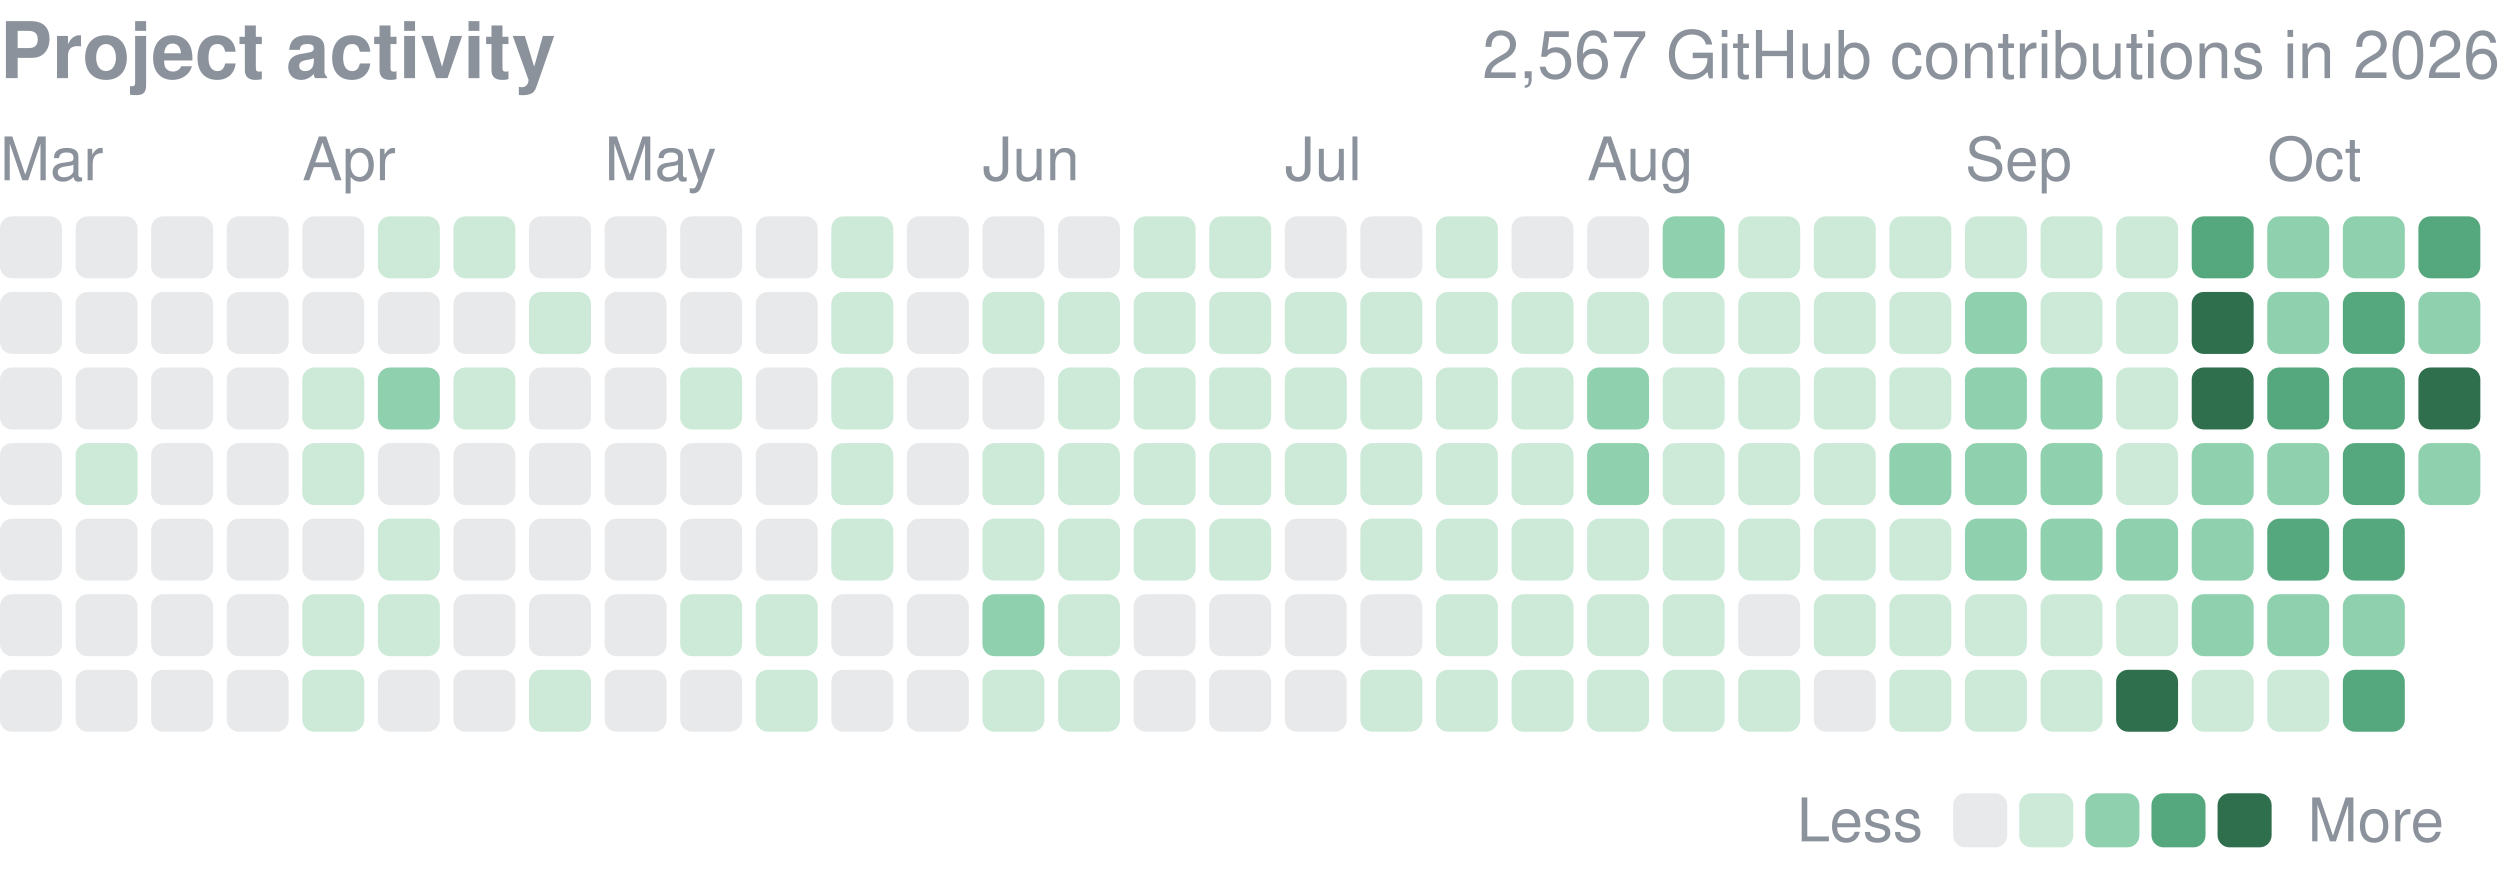
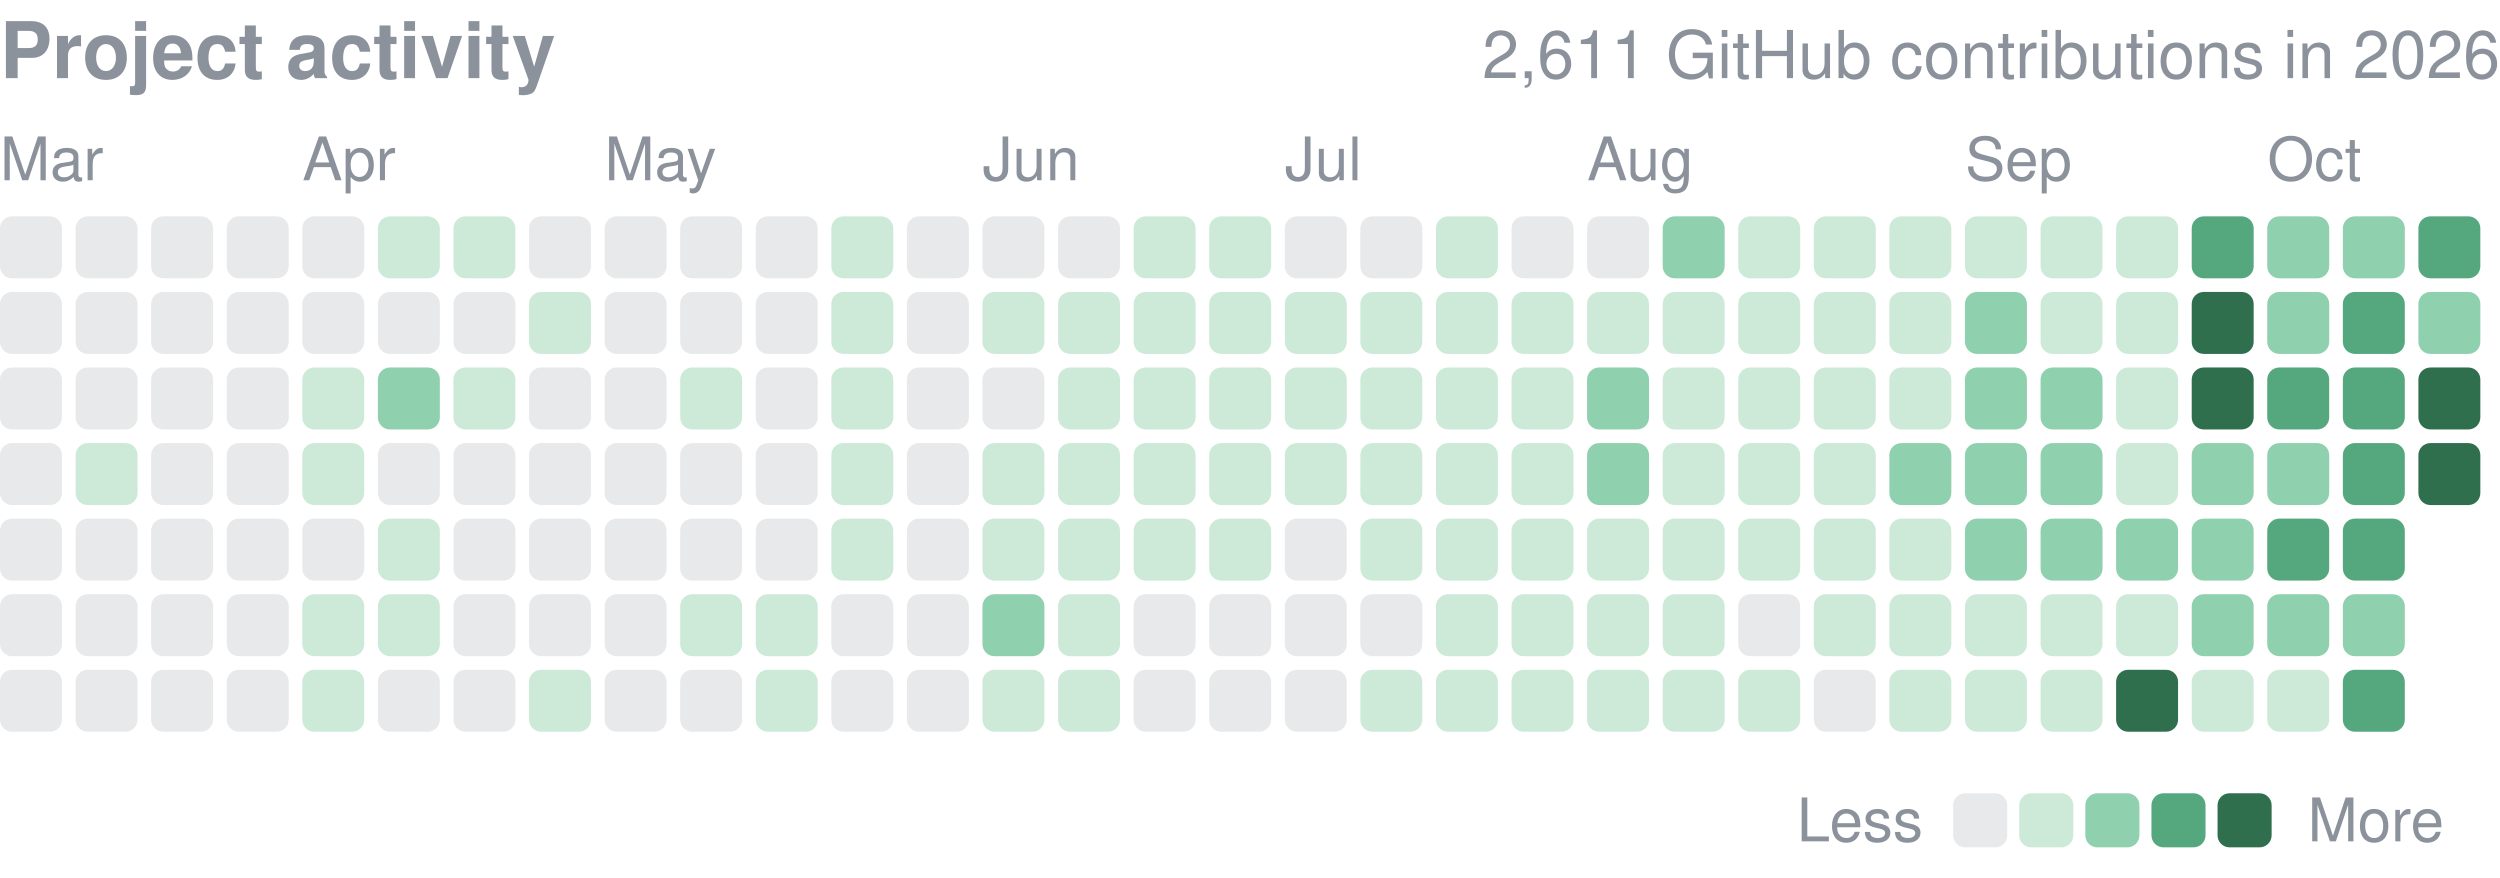
<svg xmlns="http://www.w3.org/2000/svg" width="416" height="146" viewBox="0 0 416 146" role="img" aria-label="yjinyoo GitHub contributions per day in 2026">
  <style>text{font-family:-apple-system,BlinkMacSystemFont,"Segoe UI",Helvetica,Arial,sans-serif}</style>
  <text x="0" y="13" font-size="13" font-weight="600" fill="#8b929c">Project activity</text>
-   <text x="416" y="13" font-size="11" fill="#8b929c" text-anchor="end">2,567 GitHub contributions in 2026</text>
+   <text x="416" y="13" font-size="11" fill="#8b929c" text-anchor="end">2,611 GitHub contributions in 2026</text>
  <text x="0.0" y="30" font-size="10" fill="#8b929c">Mar</text>
  <text x="50.3" y="30" font-size="10" fill="#8b929c">Apr</text>
  <text x="100.6" y="30" font-size="10" fill="#8b929c">May</text>
  <text x="163.5" y="30" font-size="10" fill="#8b929c">Jun</text>
  <text x="213.8" y="30" font-size="10" fill="#8b929c">Jul</text>
  <text x="264.1" y="30" font-size="10" fill="#8b929c">Aug</text>
  <text x="327.0" y="30" font-size="10" fill="#8b929c">Sep</text>
  <text x="377.3" y="30" font-size="10" fill="#8b929c">Oct</text>
  <rect x="0.00" y="36.00" width="10.31" height="10.31" rx="2.0" fill="#8b929c" opacity="0.2" />
  <rect x="0.00" y="48.58" width="10.31" height="10.31" rx="2.0" fill="#8b929c" opacity="0.2" />
  <rect x="0.00" y="61.15" width="10.31" height="10.31" rx="2.0" fill="#8b929c" opacity="0.2" />
  <rect x="0.00" y="73.73" width="10.31" height="10.31" rx="2.0" fill="#8b929c" opacity="0.2" />
  <rect x="0.00" y="86.30" width="10.31" height="10.31" rx="2.0" fill="#8b929c" opacity="0.2" />
  <rect x="0.00" y="98.88" width="10.31" height="10.31" rx="2.0" fill="#8b929c" opacity="0.2" />
  <rect x="0.00" y="111.45" width="10.31" height="10.31" rx="2.0" fill="#8b929c" opacity="0.2" />
  <rect x="12.58" y="36.00" width="10.31" height="10.31" rx="2.0" fill="#8b929c" opacity="0.2" />
  <rect x="12.58" y="48.58" width="10.31" height="10.31" rx="2.0" fill="#8b929c" opacity="0.2" />
  <rect x="12.58" y="61.15" width="10.31" height="10.31" rx="2.0" fill="#8b929c" opacity="0.2" />
  <rect x="12.58" y="73.73" width="10.31" height="10.31" rx="2.0" fill="#cdead9" />
  <rect x="12.58" y="86.30" width="10.31" height="10.31" rx="2.0" fill="#8b929c" opacity="0.2" />
  <rect x="12.58" y="98.88" width="10.31" height="10.31" rx="2.0" fill="#8b929c" opacity="0.2" />
  <rect x="12.58" y="111.45" width="10.31" height="10.31" rx="2.0" fill="#8b929c" opacity="0.2" />
  <rect x="25.15" y="36.00" width="10.31" height="10.31" rx="2.0" fill="#8b929c" opacity="0.2" />
  <rect x="25.15" y="48.58" width="10.31" height="10.31" rx="2.0" fill="#8b929c" opacity="0.2" />
  <rect x="25.15" y="61.15" width="10.31" height="10.31" rx="2.0" fill="#8b929c" opacity="0.2" />
  <rect x="25.15" y="73.73" width="10.31" height="10.31" rx="2.0" fill="#8b929c" opacity="0.2" />
  <rect x="25.15" y="86.30" width="10.31" height="10.31" rx="2.0" fill="#8b929c" opacity="0.2" />
  <rect x="25.15" y="98.88" width="10.31" height="10.31" rx="2.0" fill="#8b929c" opacity="0.2" />
  <rect x="25.15" y="111.45" width="10.31" height="10.31" rx="2.0" fill="#8b929c" opacity="0.2" />
  <rect x="37.73" y="36.00" width="10.31" height="10.31" rx="2.0" fill="#8b929c" opacity="0.2" />
  <rect x="37.73" y="48.58" width="10.31" height="10.31" rx="2.0" fill="#8b929c" opacity="0.2" />
  <rect x="37.73" y="61.15" width="10.31" height="10.31" rx="2.0" fill="#8b929c" opacity="0.2" />
  <rect x="37.73" y="73.73" width="10.31" height="10.31" rx="2.0" fill="#8b929c" opacity="0.2" />
  <rect x="37.73" y="86.30" width="10.31" height="10.31" rx="2.0" fill="#8b929c" opacity="0.2" />
  <rect x="37.73" y="98.88" width="10.31" height="10.31" rx="2.0" fill="#8b929c" opacity="0.2" />
  <rect x="37.73" y="111.45" width="10.31" height="10.31" rx="2.0" fill="#8b929c" opacity="0.2" />
  <rect x="50.30" y="36.00" width="10.31" height="10.31" rx="2.0" fill="#8b929c" opacity="0.2" />
  <rect x="50.30" y="48.58" width="10.31" height="10.31" rx="2.0" fill="#8b929c" opacity="0.2" />
  <rect x="50.30" y="61.15" width="10.31" height="10.31" rx="2.0" fill="#cdead9" />
  <rect x="50.30" y="73.73" width="10.31" height="10.31" rx="2.0" fill="#cdead9" />
  <rect x="50.30" y="86.30" width="10.31" height="10.31" rx="2.0" fill="#8b929c" opacity="0.2" />
  <rect x="50.30" y="98.88" width="10.31" height="10.31" rx="2.0" fill="#cdead9" />
  <rect x="50.30" y="111.45" width="10.31" height="10.31" rx="2.0" fill="#cdead9" />
  <rect x="62.88" y="36.00" width="10.31" height="10.31" rx="2.0" fill="#cdead9" />
  <rect x="62.88" y="48.58" width="10.31" height="10.31" rx="2.0" fill="#8b929c" opacity="0.2" />
  <rect x="62.88" y="61.15" width="10.31" height="10.31" rx="2.0" fill="#8fd0ae" />
  <rect x="62.88" y="73.73" width="10.31" height="10.31" rx="2.0" fill="#8b929c" opacity="0.2" />
  <rect x="62.88" y="86.30" width="10.31" height="10.31" rx="2.0" fill="#cdead9" />
  <rect x="62.88" y="98.88" width="10.31" height="10.31" rx="2.0" fill="#cdead9" />
  <rect x="62.88" y="111.45" width="10.31" height="10.31" rx="2.0" fill="#8b929c" opacity="0.2" />
  <rect x="75.45" y="36.00" width="10.31" height="10.31" rx="2.0" fill="#cdead9" />
  <rect x="75.45" y="48.58" width="10.31" height="10.31" rx="2.0" fill="#8b929c" opacity="0.2" />
  <rect x="75.45" y="61.15" width="10.31" height="10.31" rx="2.0" fill="#cdead9" />
  <rect x="75.45" y="73.73" width="10.31" height="10.31" rx="2.0" fill="#8b929c" opacity="0.2" />
  <rect x="75.45" y="86.30" width="10.31" height="10.31" rx="2.0" fill="#8b929c" opacity="0.2" />
  <rect x="75.45" y="98.88" width="10.31" height="10.31" rx="2.0" fill="#8b929c" opacity="0.2" />
  <rect x="75.45" y="111.45" width="10.31" height="10.31" rx="2.0" fill="#8b929c" opacity="0.2" />
  <rect x="88.03" y="36.00" width="10.31" height="10.31" rx="2.0" fill="#8b929c" opacity="0.2" />
  <rect x="88.03" y="48.58" width="10.31" height="10.31" rx="2.0" fill="#cdead9" />
  <rect x="88.03" y="61.15" width="10.31" height="10.31" rx="2.0" fill="#8b929c" opacity="0.2" />
  <rect x="88.03" y="73.73" width="10.31" height="10.31" rx="2.0" fill="#8b929c" opacity="0.2" />
  <rect x="88.03" y="86.30" width="10.31" height="10.31" rx="2.0" fill="#8b929c" opacity="0.2" />
  <rect x="88.03" y="98.88" width="10.31" height="10.31" rx="2.0" fill="#8b929c" opacity="0.2" />
  <rect x="88.03" y="111.45" width="10.31" height="10.31" rx="2.0" fill="#cdead9" />
  <rect x="100.61" y="36.00" width="10.31" height="10.31" rx="2.0" fill="#8b929c" opacity="0.2" />
  <rect x="100.61" y="48.58" width="10.31" height="10.31" rx="2.0" fill="#8b929c" opacity="0.2" />
  <rect x="100.61" y="61.15" width="10.31" height="10.31" rx="2.0" fill="#8b929c" opacity="0.2" />
  <rect x="100.61" y="73.73" width="10.31" height="10.31" rx="2.0" fill="#8b929c" opacity="0.2" />
  <rect x="100.61" y="86.30" width="10.31" height="10.31" rx="2.0" fill="#8b929c" opacity="0.2" />
  <rect x="100.61" y="98.88" width="10.31" height="10.31" rx="2.0" fill="#8b929c" opacity="0.2" />
  <rect x="100.61" y="111.45" width="10.31" height="10.31" rx="2.0" fill="#8b929c" opacity="0.2" />
  <rect x="113.18" y="36.00" width="10.31" height="10.31" rx="2.0" fill="#8b929c" opacity="0.2" />
  <rect x="113.18" y="48.58" width="10.31" height="10.31" rx="2.0" fill="#8b929c" opacity="0.2" />
  <rect x="113.18" y="61.15" width="10.31" height="10.31" rx="2.0" fill="#cdead9" />
  <rect x="113.18" y="73.73" width="10.31" height="10.31" rx="2.0" fill="#8b929c" opacity="0.2" />
  <rect x="113.18" y="86.30" width="10.31" height="10.31" rx="2.0" fill="#8b929c" opacity="0.2" />
  <rect x="113.18" y="98.88" width="10.31" height="10.31" rx="2.0" fill="#cdead9" />
  <rect x="113.18" y="111.45" width="10.31" height="10.31" rx="2.0" fill="#8b929c" opacity="0.2" />
  <rect x="125.76" y="36.00" width="10.31" height="10.31" rx="2.0" fill="#8b929c" opacity="0.2" />
  <rect x="125.76" y="48.58" width="10.31" height="10.31" rx="2.0" fill="#8b929c" opacity="0.2" />
  <rect x="125.76" y="61.15" width="10.31" height="10.31" rx="2.0" fill="#8b929c" opacity="0.2" />
  <rect x="125.76" y="73.73" width="10.31" height="10.31" rx="2.0" fill="#8b929c" opacity="0.2" />
  <rect x="125.76" y="86.30" width="10.31" height="10.31" rx="2.0" fill="#8b929c" opacity="0.2" />
  <rect x="125.76" y="98.88" width="10.31" height="10.31" rx="2.0" fill="#cdead9" />
  <rect x="125.76" y="111.45" width="10.31" height="10.31" rx="2.0" fill="#cdead9" />
  <rect x="138.33" y="36.00" width="10.31" height="10.31" rx="2.0" fill="#cdead9" />
  <rect x="138.33" y="48.58" width="10.31" height="10.31" rx="2.0" fill="#cdead9" />
  <rect x="138.33" y="61.15" width="10.31" height="10.31" rx="2.0" fill="#cdead9" />
  <rect x="138.33" y="73.73" width="10.31" height="10.31" rx="2.0" fill="#cdead9" />
  <rect x="138.33" y="86.30" width="10.31" height="10.31" rx="2.0" fill="#cdead9" />
  <rect x="138.33" y="98.88" width="10.31" height="10.31" rx="2.0" fill="#8b929c" opacity="0.2" />
  <rect x="138.33" y="111.45" width="10.31" height="10.31" rx="2.0" fill="#8b929c" opacity="0.2" />
  <rect x="150.91" y="36.00" width="10.31" height="10.31" rx="2.0" fill="#8b929c" opacity="0.2" />
  <rect x="150.91" y="48.58" width="10.31" height="10.31" rx="2.0" fill="#8b929c" opacity="0.2" />
  <rect x="150.91" y="61.15" width="10.31" height="10.31" rx="2.0" fill="#8b929c" opacity="0.2" />
  <rect x="150.91" y="73.73" width="10.31" height="10.31" rx="2.0" fill="#8b929c" opacity="0.2" />
  <rect x="150.91" y="86.30" width="10.31" height="10.31" rx="2.0" fill="#8b929c" opacity="0.2" />
  <rect x="150.91" y="98.88" width="10.31" height="10.31" rx="2.0" fill="#8b929c" opacity="0.2" />
  <rect x="150.91" y="111.45" width="10.31" height="10.31" rx="2.0" fill="#8b929c" opacity="0.2" />
  <rect x="163.48" y="36.00" width="10.31" height="10.31" rx="2.0" fill="#8b929c" opacity="0.2" />
  <rect x="163.48" y="48.58" width="10.31" height="10.31" rx="2.0" fill="#cdead9" />
  <rect x="163.48" y="61.15" width="10.31" height="10.31" rx="2.0" fill="#8b929c" opacity="0.2" />
  <rect x="163.48" y="73.73" width="10.31" height="10.31" rx="2.0" fill="#cdead9" />
  <rect x="163.48" y="86.30" width="10.31" height="10.31" rx="2.0" fill="#cdead9" />
  <rect x="163.48" y="98.88" width="10.31" height="10.31" rx="2.0" fill="#8fd0ae" />
  <rect x="163.48" y="111.45" width="10.31" height="10.31" rx="2.0" fill="#cdead9" />
  <rect x="176.06" y="36.00" width="10.31" height="10.31" rx="2.0" fill="#8b929c" opacity="0.2" />
  <rect x="176.06" y="48.58" width="10.31" height="10.31" rx="2.0" fill="#cdead9" />
  <rect x="176.06" y="61.15" width="10.31" height="10.31" rx="2.0" fill="#cdead9" />
  <rect x="176.06" y="73.73" width="10.31" height="10.31" rx="2.0" fill="#cdead9" />
  <rect x="176.06" y="86.30" width="10.31" height="10.31" rx="2.0" fill="#cdead9" />
  <rect x="176.06" y="98.88" width="10.31" height="10.31" rx="2.0" fill="#cdead9" />
  <rect x="176.06" y="111.45" width="10.31" height="10.31" rx="2.0" fill="#cdead9" />
  <rect x="188.64" y="36.00" width="10.31" height="10.31" rx="2.0" fill="#cdead9" />
  <rect x="188.64" y="48.58" width="10.31" height="10.31" rx="2.0" fill="#cdead9" />
  <rect x="188.64" y="61.15" width="10.31" height="10.31" rx="2.0" fill="#cdead9" />
  <rect x="188.64" y="73.73" width="10.31" height="10.31" rx="2.0" fill="#cdead9" />
  <rect x="188.64" y="86.30" width="10.31" height="10.31" rx="2.0" fill="#cdead9" />
  <rect x="188.64" y="98.88" width="10.31" height="10.31" rx="2.0" fill="#8b929c" opacity="0.2" />
  <rect x="188.64" y="111.45" width="10.31" height="10.31" rx="2.0" fill="#8b929c" opacity="0.2" />
  <rect x="201.21" y="36.00" width="10.31" height="10.31" rx="2.0" fill="#cdead9" />
  <rect x="201.21" y="48.58" width="10.31" height="10.31" rx="2.0" fill="#cdead9" />
  <rect x="201.21" y="61.15" width="10.31" height="10.31" rx="2.0" fill="#cdead9" />
  <rect x="201.21" y="73.73" width="10.31" height="10.31" rx="2.0" fill="#cdead9" />
  <rect x="201.21" y="86.30" width="10.31" height="10.31" rx="2.0" fill="#cdead9" />
  <rect x="201.21" y="98.88" width="10.31" height="10.31" rx="2.0" fill="#8b929c" opacity="0.2" />
  <rect x="201.21" y="111.45" width="10.31" height="10.31" rx="2.0" fill="#8b929c" opacity="0.2" />
  <rect x="213.79" y="36.00" width="10.31" height="10.31" rx="2.0" fill="#8b929c" opacity="0.2" />
  <rect x="213.79" y="48.58" width="10.31" height="10.31" rx="2.0" fill="#cdead9" />
  <rect x="213.79" y="61.15" width="10.31" height="10.31" rx="2.0" fill="#cdead9" />
  <rect x="213.79" y="73.73" width="10.31" height="10.31" rx="2.0" fill="#cdead9" />
  <rect x="213.79" y="86.30" width="10.31" height="10.31" rx="2.0" fill="#8b929c" opacity="0.2" />
  <rect x="213.79" y="98.88" width="10.31" height="10.31" rx="2.0" fill="#8b929c" opacity="0.2" />
  <rect x="213.79" y="111.45" width="10.31" height="10.31" rx="2.0" fill="#8b929c" opacity="0.2" />
  <rect x="226.36" y="36.00" width="10.31" height="10.31" rx="2.0" fill="#8b929c" opacity="0.2" />
  <rect x="226.36" y="48.58" width="10.31" height="10.31" rx="2.0" fill="#cdead9" />
  <rect x="226.36" y="61.15" width="10.31" height="10.31" rx="2.0" fill="#cdead9" />
  <rect x="226.36" y="73.73" width="10.31" height="10.31" rx="2.0" fill="#cdead9" />
  <rect x="226.36" y="86.30" width="10.31" height="10.31" rx="2.0" fill="#cdead9" />
  <rect x="226.36" y="98.88" width="10.31" height="10.31" rx="2.0" fill="#8b929c" opacity="0.2" />
  <rect x="226.36" y="111.45" width="10.31" height="10.31" rx="2.0" fill="#cdead9" />
  <rect x="238.94" y="36.00" width="10.31" height="10.31" rx="2.0" fill="#cdead9" />
  <rect x="238.94" y="48.58" width="10.31" height="10.31" rx="2.0" fill="#cdead9" />
  <rect x="238.94" y="61.15" width="10.31" height="10.31" rx="2.0" fill="#cdead9" />
  <rect x="238.94" y="73.73" width="10.31" height="10.31" rx="2.0" fill="#cdead9" />
  <rect x="238.94" y="86.30" width="10.31" height="10.31" rx="2.0" fill="#cdead9" />
  <rect x="238.94" y="98.88" width="10.31" height="10.31" rx="2.0" fill="#cdead9" />
  <rect x="238.94" y="111.45" width="10.31" height="10.31" rx="2.0" fill="#cdead9" />
  <rect x="251.52" y="36.00" width="10.31" height="10.31" rx="2.0" fill="#8b929c" opacity="0.2" />
  <rect x="251.52" y="48.58" width="10.31" height="10.31" rx="2.0" fill="#cdead9" />
  <rect x="251.52" y="61.15" width="10.31" height="10.31" rx="2.0" fill="#cdead9" />
  <rect x="251.52" y="73.73" width="10.31" height="10.31" rx="2.0" fill="#cdead9" />
  <rect x="251.52" y="86.30" width="10.31" height="10.31" rx="2.0" fill="#cdead9" />
  <rect x="251.52" y="98.88" width="10.31" height="10.31" rx="2.0" fill="#cdead9" />
  <rect x="251.52" y="111.45" width="10.31" height="10.31" rx="2.0" fill="#cdead9" />
  <rect x="264.09" y="36.00" width="10.31" height="10.31" rx="2.0" fill="#8b929c" opacity="0.2" />
  <rect x="264.09" y="48.58" width="10.31" height="10.31" rx="2.0" fill="#cdead9" />
  <rect x="264.09" y="61.15" width="10.31" height="10.31" rx="2.0" fill="#8fd0ae" />
  <rect x="264.09" y="73.73" width="10.31" height="10.31" rx="2.0" fill="#8fd0ae" />
  <rect x="264.09" y="86.30" width="10.31" height="10.31" rx="2.0" fill="#cdead9" />
  <rect x="264.09" y="98.88" width="10.31" height="10.31" rx="2.0" fill="#cdead9" />
  <rect x="264.09" y="111.45" width="10.31" height="10.31" rx="2.0" fill="#cdead9" />
  <rect x="276.67" y="36.00" width="10.31" height="10.31" rx="2.0" fill="#8fd0ae" />
  <rect x="276.67" y="48.58" width="10.31" height="10.31" rx="2.0" fill="#cdead9" />
  <rect x="276.67" y="61.15" width="10.31" height="10.31" rx="2.0" fill="#cdead9" />
  <rect x="276.67" y="73.73" width="10.31" height="10.31" rx="2.0" fill="#cdead9" />
  <rect x="276.67" y="86.30" width="10.31" height="10.31" rx="2.0" fill="#cdead9" />
  <rect x="276.67" y="98.88" width="10.31" height="10.31" rx="2.0" fill="#cdead9" />
  <rect x="276.67" y="111.45" width="10.31" height="10.31" rx="2.0" fill="#cdead9" />
  <rect x="289.24" y="36.00" width="10.31" height="10.31" rx="2.0" fill="#cdead9" />
  <rect x="289.24" y="48.58" width="10.31" height="10.31" rx="2.0" fill="#cdead9" />
  <rect x="289.24" y="61.15" width="10.31" height="10.31" rx="2.0" fill="#cdead9" />
  <rect x="289.24" y="73.73" width="10.31" height="10.31" rx="2.0" fill="#cdead9" />
  <rect x="289.24" y="86.30" width="10.31" height="10.31" rx="2.0" fill="#cdead9" />
  <rect x="289.24" y="98.88" width="10.31" height="10.31" rx="2.0" fill="#8b929c" opacity="0.2" />
  <rect x="289.24" y="111.45" width="10.31" height="10.31" rx="2.0" fill="#cdead9" />
  <rect x="301.82" y="36.00" width="10.31" height="10.31" rx="2.0" fill="#cdead9" />
  <rect x="301.82" y="48.58" width="10.31" height="10.31" rx="2.0" fill="#cdead9" />
  <rect x="301.82" y="61.15" width="10.31" height="10.31" rx="2.0" fill="#cdead9" />
  <rect x="301.82" y="73.73" width="10.31" height="10.31" rx="2.0" fill="#cdead9" />
  <rect x="301.82" y="86.30" width="10.31" height="10.31" rx="2.0" fill="#cdead9" />
  <rect x="301.82" y="98.88" width="10.31" height="10.31" rx="2.0" fill="#cdead9" />
  <rect x="301.82" y="111.45" width="10.31" height="10.31" rx="2.0" fill="#8b929c" opacity="0.2" />
  <rect x="314.39" y="36.00" width="10.31" height="10.31" rx="2.0" fill="#cdead9" />
  <rect x="314.39" y="48.58" width="10.31" height="10.31" rx="2.0" fill="#cdead9" />
  <rect x="314.39" y="61.15" width="10.31" height="10.31" rx="2.0" fill="#cdead9" />
  <rect x="314.39" y="73.73" width="10.31" height="10.31" rx="2.0" fill="#8fd0ae" />
  <rect x="314.39" y="86.30" width="10.31" height="10.31" rx="2.0" fill="#cdead9" />
  <rect x="314.39" y="98.88" width="10.31" height="10.31" rx="2.0" fill="#cdead9" />
  <rect x="314.39" y="111.45" width="10.31" height="10.31" rx="2.0" fill="#cdead9" />
  <rect x="326.97" y="36.00" width="10.31" height="10.31" rx="2.0" fill="#cdead9" />
  <rect x="326.97" y="48.58" width="10.31" height="10.31" rx="2.0" fill="#8fd0ae" />
  <rect x="326.97" y="61.15" width="10.31" height="10.31" rx="2.0" fill="#8fd0ae" />
  <rect x="326.97" y="73.73" width="10.31" height="10.31" rx="2.0" fill="#8fd0ae" />
  <rect x="326.97" y="86.30" width="10.31" height="10.31" rx="2.0" fill="#8fd0ae" />
  <rect x="326.97" y="98.88" width="10.31" height="10.31" rx="2.0" fill="#cdead9" />
  <rect x="326.97" y="111.45" width="10.31" height="10.31" rx="2.0" fill="#cdead9" />
  <rect x="339.55" y="36.00" width="10.31" height="10.31" rx="2.0" fill="#cdead9" />
  <rect x="339.55" y="48.58" width="10.31" height="10.31" rx="2.0" fill="#cdead9" />
  <rect x="339.55" y="61.15" width="10.31" height="10.31" rx="2.0" fill="#8fd0ae" />
  <rect x="339.55" y="73.73" width="10.31" height="10.31" rx="2.0" fill="#8fd0ae" />
  <rect x="339.55" y="86.30" width="10.31" height="10.31" rx="2.0" fill="#8fd0ae" />
  <rect x="339.55" y="98.88" width="10.31" height="10.31" rx="2.0" fill="#cdead9" />
  <rect x="339.55" y="111.45" width="10.31" height="10.31" rx="2.0" fill="#cdead9" />
  <rect x="352.12" y="36.00" width="10.31" height="10.31" rx="2.0" fill="#cdead9" />
  <rect x="352.12" y="48.58" width="10.31" height="10.31" rx="2.0" fill="#cdead9" />
  <rect x="352.12" y="61.15" width="10.31" height="10.31" rx="2.0" fill="#cdead9" />
  <rect x="352.12" y="73.73" width="10.31" height="10.31" rx="2.0" fill="#cdead9" />
  <rect x="352.12" y="86.30" width="10.31" height="10.31" rx="2.0" fill="#8fd0ae" />
  <rect x="352.12" y="98.88" width="10.31" height="10.31" rx="2.0" fill="#cdead9" />
  <rect x="352.12" y="111.45" width="10.31" height="10.31" rx="2.0" fill="#2f6f4e" />
  <rect x="364.70" y="36.00" width="10.31" height="10.31" rx="2.0" fill="#55a87e" />
  <rect x="364.70" y="48.58" width="10.31" height="10.31" rx="2.0" fill="#2f6f4e" />
  <rect x="364.70" y="61.15" width="10.31" height="10.31" rx="2.0" fill="#2f6f4e" />
  <rect x="364.70" y="73.73" width="10.31" height="10.31" rx="2.0" fill="#8fd0ae" />
  <rect x="364.70" y="86.30" width="10.31" height="10.31" rx="2.0" fill="#8fd0ae" />
  <rect x="364.70" y="98.88" width="10.31" height="10.31" rx="2.0" fill="#8fd0ae" />
  <rect x="364.70" y="111.45" width="10.31" height="10.31" rx="2.0" fill="#cdead9" />
  <rect x="377.27" y="36.00" width="10.31" height="10.31" rx="2.0" fill="#8fd0ae" />
  <rect x="377.27" y="48.58" width="10.31" height="10.31" rx="2.0" fill="#8fd0ae" />
  <rect x="377.27" y="61.15" width="10.31" height="10.31" rx="2.0" fill="#55a87e" />
  <rect x="377.27" y="73.73" width="10.31" height="10.31" rx="2.0" fill="#8fd0ae" />
  <rect x="377.27" y="86.30" width="10.31" height="10.31" rx="2.0" fill="#55a87e" />
  <rect x="377.27" y="98.88" width="10.31" height="10.31" rx="2.0" fill="#8fd0ae" />
  <rect x="377.27" y="111.45" width="10.31" height="10.31" rx="2.0" fill="#cdead9" />
  <rect x="389.85" y="36.00" width="10.31" height="10.31" rx="2.0" fill="#8fd0ae" />
  <rect x="389.85" y="48.58" width="10.31" height="10.31" rx="2.0" fill="#55a87e" />
  <rect x="389.85" y="61.15" width="10.31" height="10.31" rx="2.0" fill="#55a87e" />
  <rect x="389.85" y="73.73" width="10.31" height="10.31" rx="2.0" fill="#55a87e" />
  <rect x="389.85" y="86.30" width="10.31" height="10.31" rx="2.0" fill="#55a87e" />
  <rect x="389.85" y="98.88" width="10.31" height="10.31" rx="2.0" fill="#8fd0ae" />
  <rect x="389.85" y="111.45" width="10.31" height="10.31" rx="2.0" fill="#55a87e" />
  <rect x="402.42" y="36.00" width="10.31" height="10.31" rx="2.0" fill="#55a87e" />
  <rect x="402.42" y="48.58" width="10.31" height="10.31" rx="2.0" fill="#8fd0ae" />
  <rect x="402.42" y="61.15" width="10.31" height="10.31" rx="2.0" fill="#2f6f4e" />
-   <rect x="402.42" y="73.73" width="10.31" height="10.31" rx="2.0" fill="#8fd0ae" />
+   <rect x="402.42" y="73.73" width="10.31" height="10.31" rx="2.0" fill="#2f6f4e" />
  <text x="299" y="140.0" font-size="10" fill="#8b929c">Less</text>
  <rect x="325" y="132.0" width="9" height="9" rx="2.0" fill="#8b929c" opacity="0.2" />
  <rect x="336.0" y="132.0" width="9" height="9" rx="2.0" fill="#cdead9" />
  <rect x="347.0" y="132.0" width="9" height="9" rx="2.0" fill="#8fd0ae" />
  <rect x="358.0" y="132.0" width="9" height="9" rx="2.0" fill="#55a87e" />
  <rect x="369.0" y="132.0" width="9" height="9" rx="2.0" fill="#2f6f4e" />
  <text x="384.0" y="140.0" font-size="10" fill="#8b929c">More</text>
</svg>
